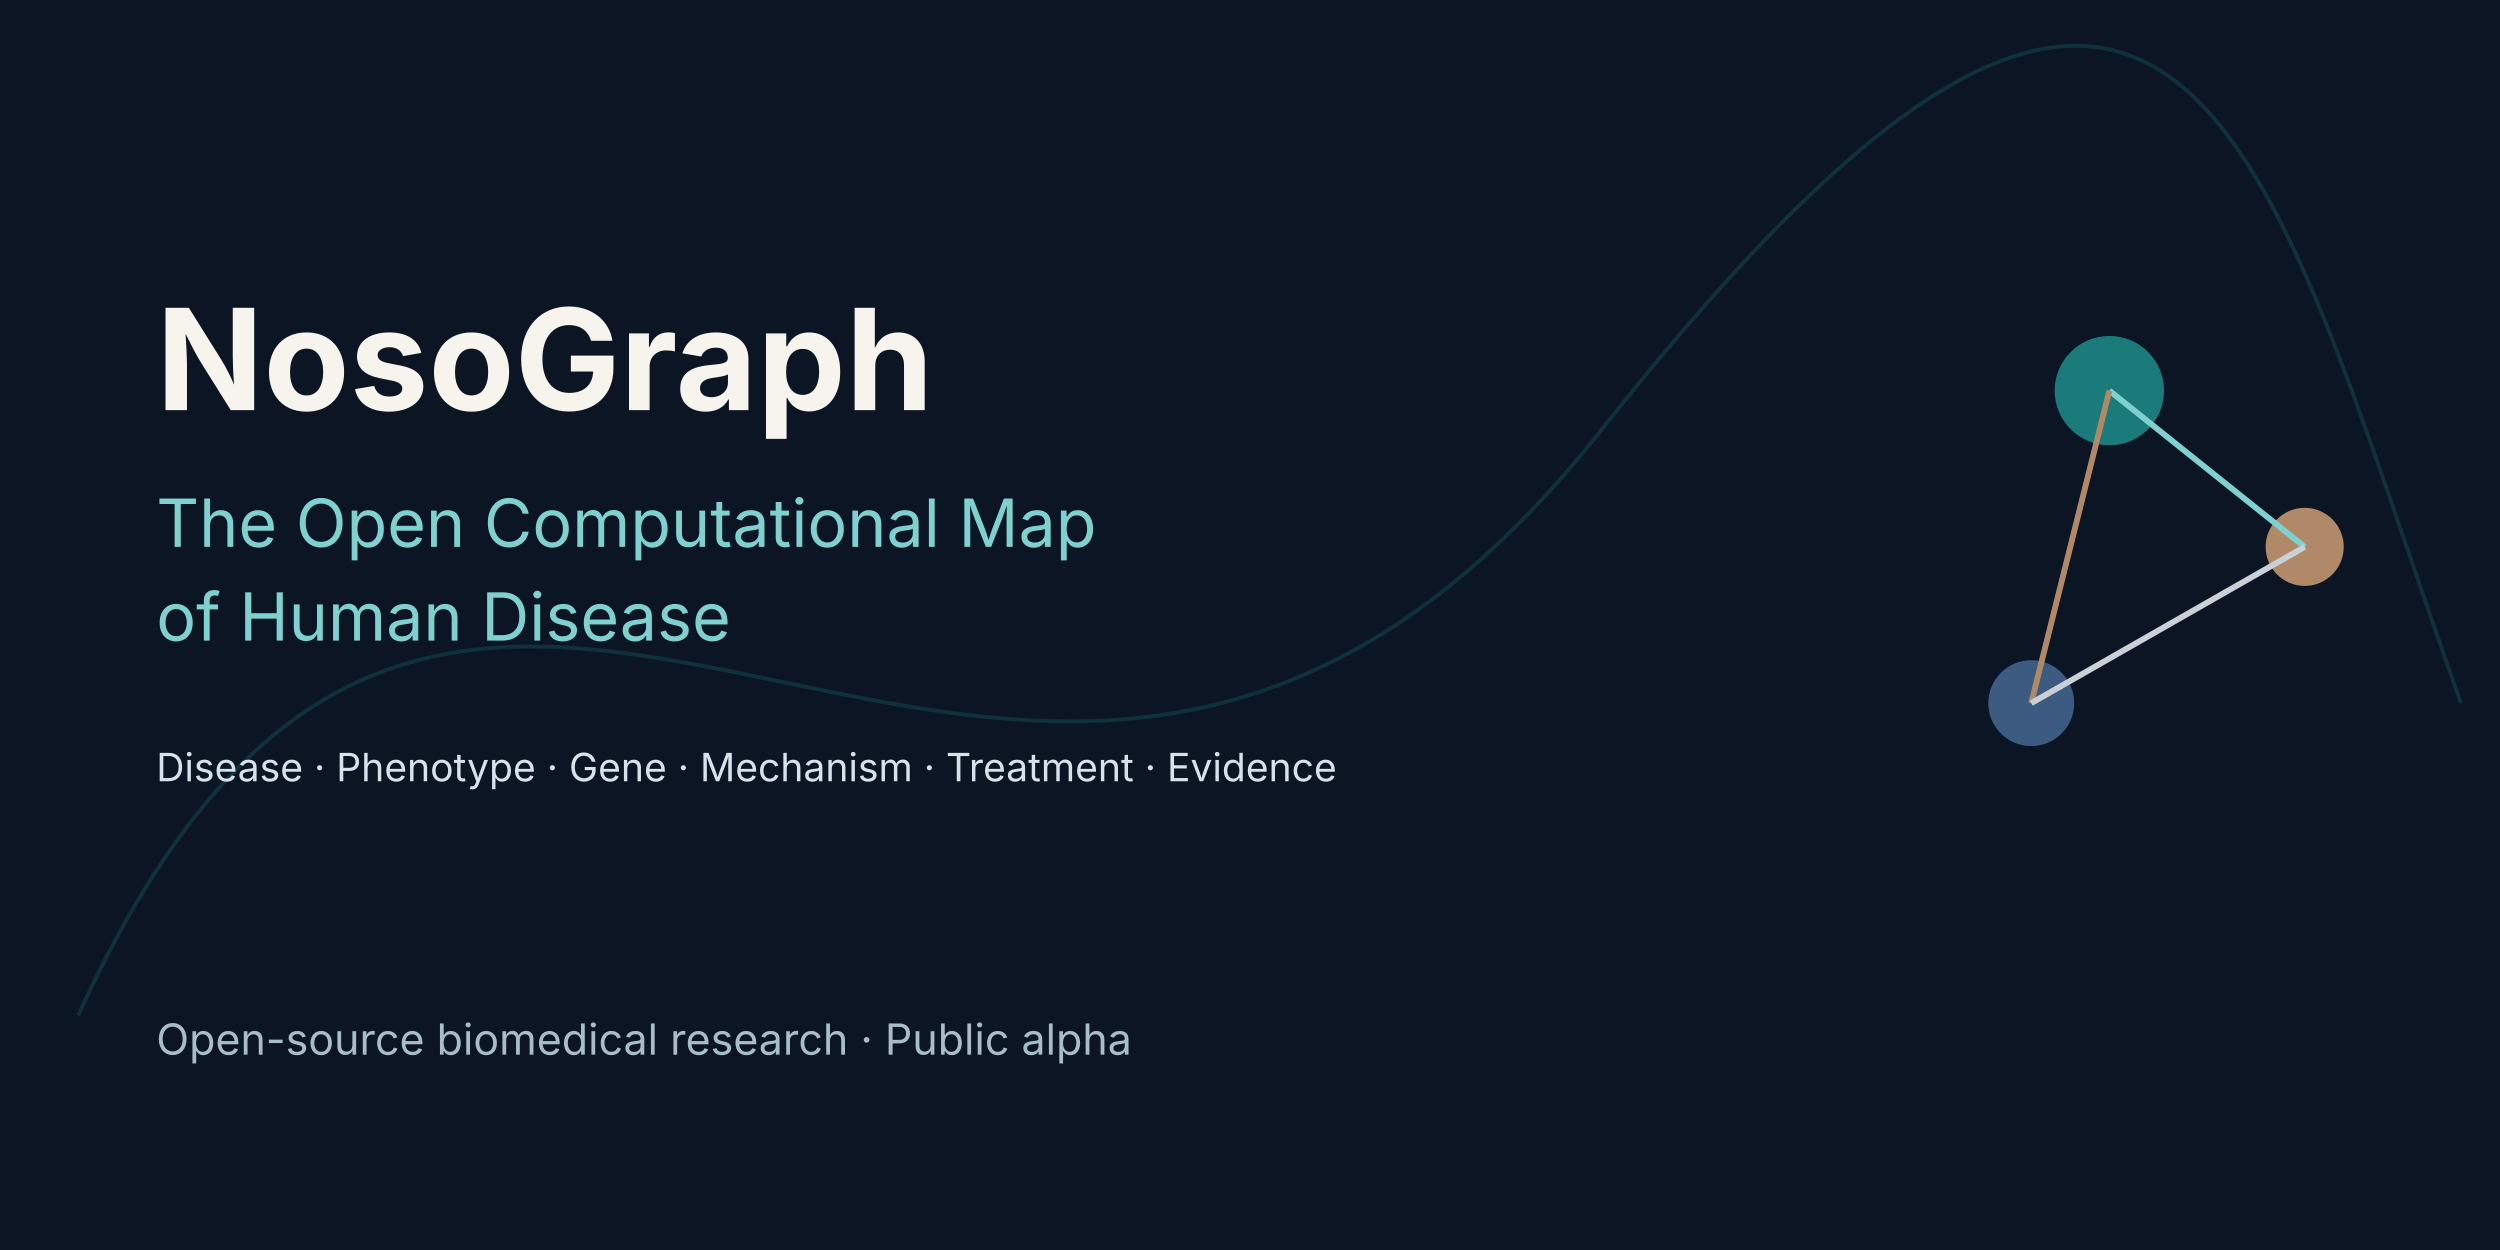
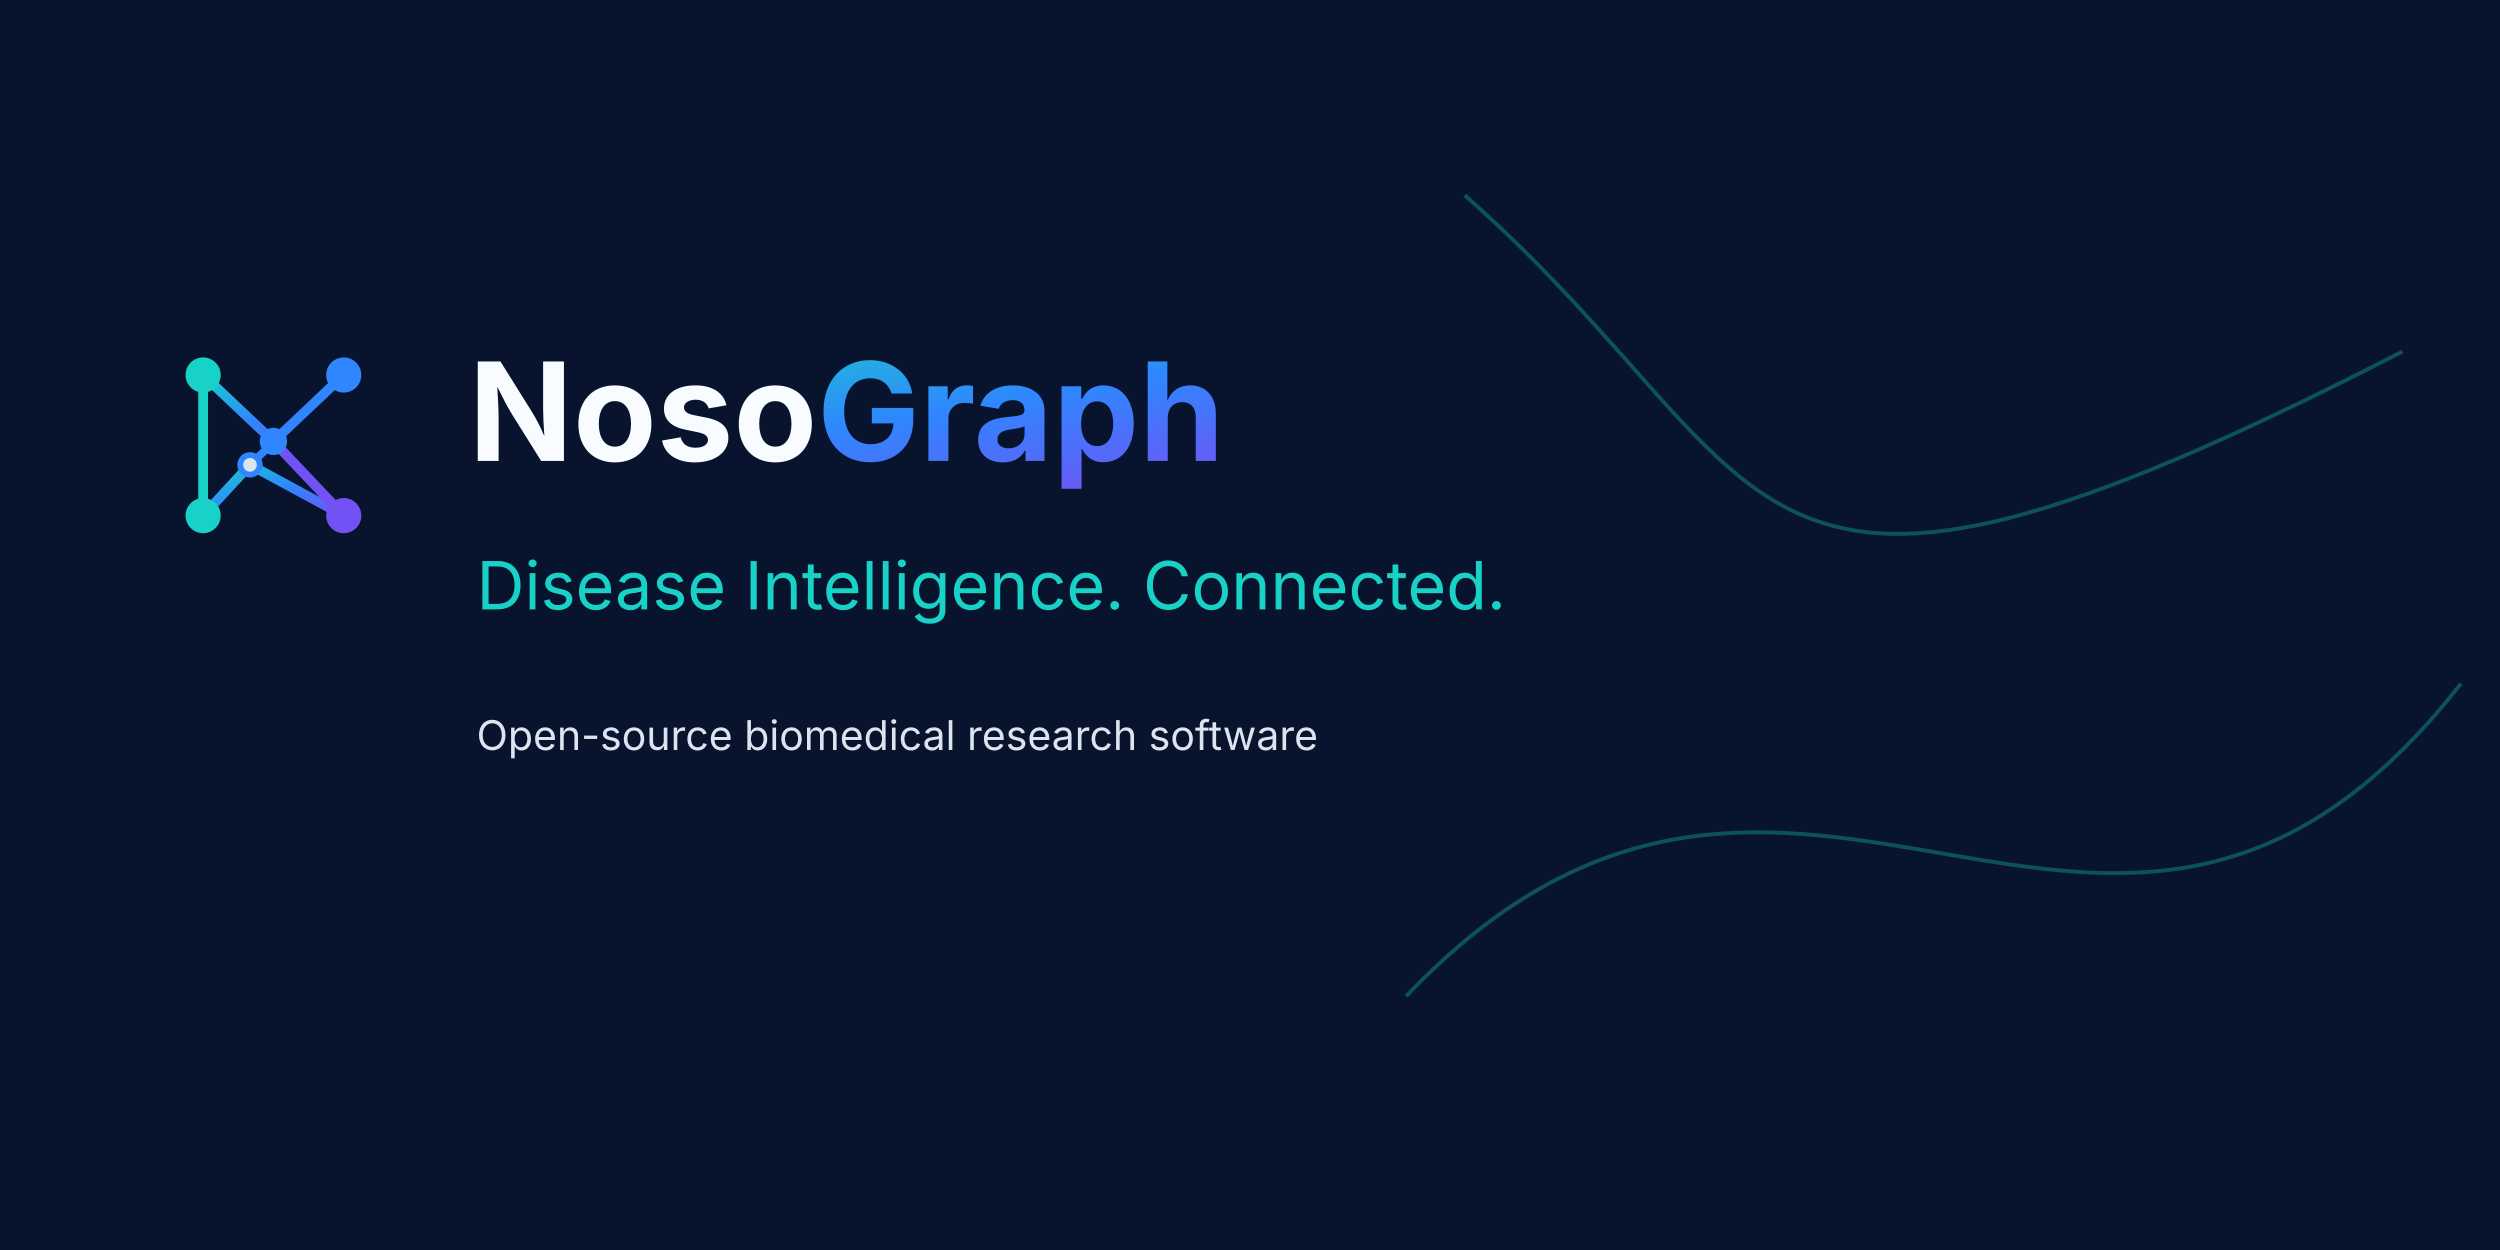
<svg xmlns="http://www.w3.org/2000/svg" viewBox="0 0 1280 640" role="img">
-   <rect width="1280" height="640" fill="#0B1524" />
-   <g opacity="0.28" fill="none" stroke="#1B7A7A" stroke-width="2">
-     <path d="M40 520 C 240 80, 520 600, 820 220 S 1160 80, 1260 360" />
+   <defs>
+     <linearGradient id="ng-gradient" x1="0" y1="0" x2="1" y2="1">
+       <stop offset="0" stop-color="#19D2C7" />
+       <stop offset="0.52" stop-color="#2F86FF" />
+       <stop offset="1" stop-color="#7252F4" />
+     </linearGradient>
+   </defs>
+   <rect width="1280" height="640" fill="#08142D" />
+   <g opacity=".32" fill="none" stroke="#19D2C7" stroke-width="2">
+     <path d="M750 100 C920 250 880 360 1230 180" />
+     <path d="M720 510 C920 300 1080 580 1260 350" />
  </g>
-   <text x="80" y="210" font-family="Inter, Segoe UI, Helvetica, Arial, sans-serif" font-size="72" font-weight="700" fill="#F7F4EE">NosoGraph</text>
-   <text x="80" y="280" font-family="Inter, Segoe UI, Helvetica, Arial, sans-serif" font-size="34" fill="#7FD1CF">The Open Computational Map</text>
-   <text x="80" y="328" font-family="Inter, Segoe UI, Helvetica, Arial, sans-serif" font-size="34" fill="#7FD1CF">of Human Disease</text>
-   <text x="80" y="400" font-family="Inter, Segoe UI, Helvetica, Arial, sans-serif" font-size="20" fill="#D7E3EA">Disease · Phenotype · Gene · Mechanism · Treatment · Evidence</text>
-   <text x="80" y="540" font-family="Inter, Segoe UI, Helvetica, Arial, sans-serif" font-size="22" fill="#A9BDC8">Open-source biomedical research  ·  Public alpha</text>
-   <circle cx="1080" cy="200" r="28" fill="#1B7A7A" />
-   <circle cx="1180" cy="280" r="20" fill="#B08968" />
-   <circle cx="1040" cy="360" r="22" fill="#3D5A80" />
-   <line x1="1080" y1="200" x2="1180" y2="280" stroke="#7FD1CF" stroke-width="3" />
-   <line x1="1080" y1="200" x2="1040" y2="360" stroke="#B08968" stroke-width="3" />
-   <line x1="1180" y1="280" x2="1040" y2="360" stroke="#C9D0D8" stroke-width="3" />
+   <g transform="translate(80 168)">
+     <g transform="translate(0 0) scale(1)">
+       <g fill="none" stroke-linecap="round" stroke-linejoin="round">
+         <path d="M24 24 V96" stroke="#19D2C7" stroke-width="5" />
+         <path d="M24 24 L60 58 L96 24" stroke="url(#ng-gradient)" stroke-width="5" />
+         <path d="M24 96 L48 70 L96 96" stroke="url(#ng-gradient)" stroke-width="5" />
+         <path d="M60 58 L96 96" stroke="#7252F4" stroke-width="5" />
+         <path d="M48 70 L96 24" stroke="#2F86FF" stroke-width="4" />
+         <circle cx="24" cy="24" r="9" fill="#19D2C7" stroke="none" />
+         <circle cx="24" cy="96" r="9" fill="#19D2C7" stroke="none" />
+         <circle cx="96" cy="24" r="9" fill="#2F86FF" stroke="none" />
+         <circle cx="96" cy="96" r="9" fill="#7252F4" stroke="none" />
+         <circle cx="60" cy="58" r="7" fill="#2F86FF" stroke="none" />
+         <circle cx="48" cy="70" r="5" fill="#DCE4EF" stroke="#2F86FF" stroke-width="3" />
+       </g>
+     </g>
+   </g>
+   <text x="240" y="236" font-family="Sora, Inter, Arial, sans-serif" font-size="70" font-weight="650" fill="#F8FBFF">Noso<tspan fill="url(#ng-gradient)">Graph</tspan>
+   </text>
+   <text x="244" y="312" font-family="Sora, Inter, Arial, sans-serif" font-size="34" fill="#19D2C7">Disease Intelligence. Connected.</text>
+   <text x="244" y="384" font-family="Inter, Arial, sans-serif" font-size="21" fill="#DCE4EF">Open-source biomedical research software</text>
</svg>
